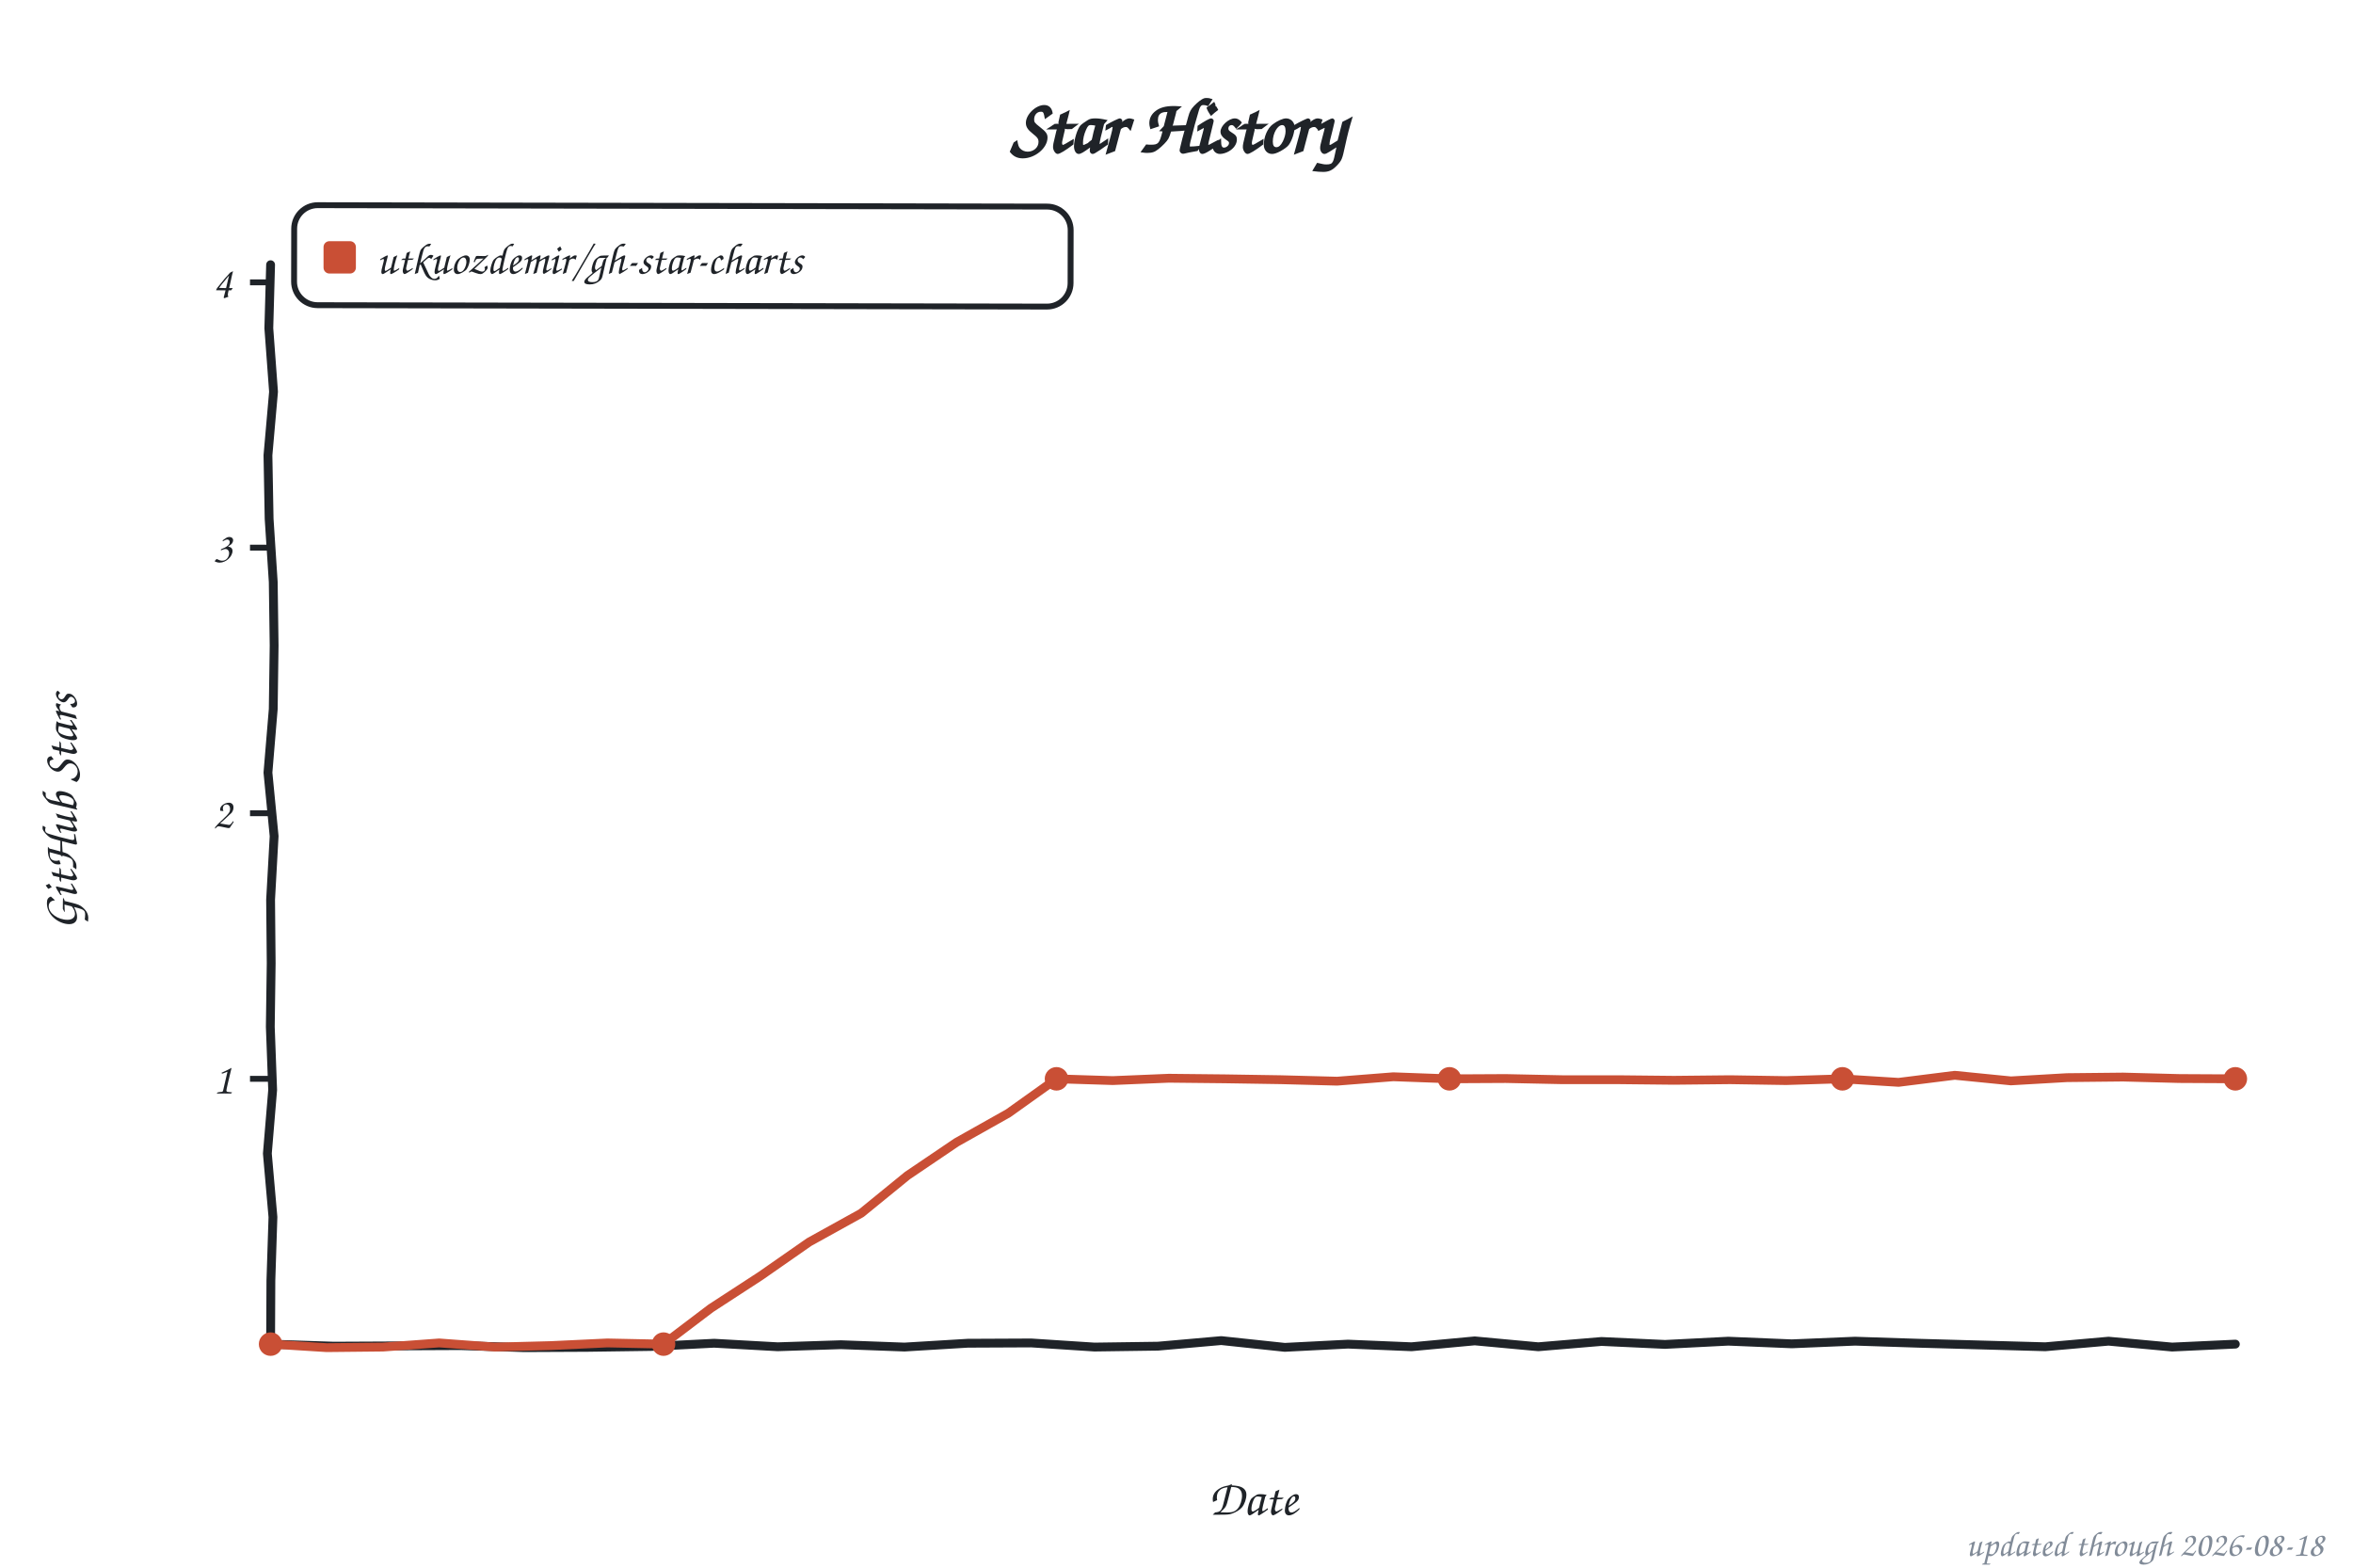
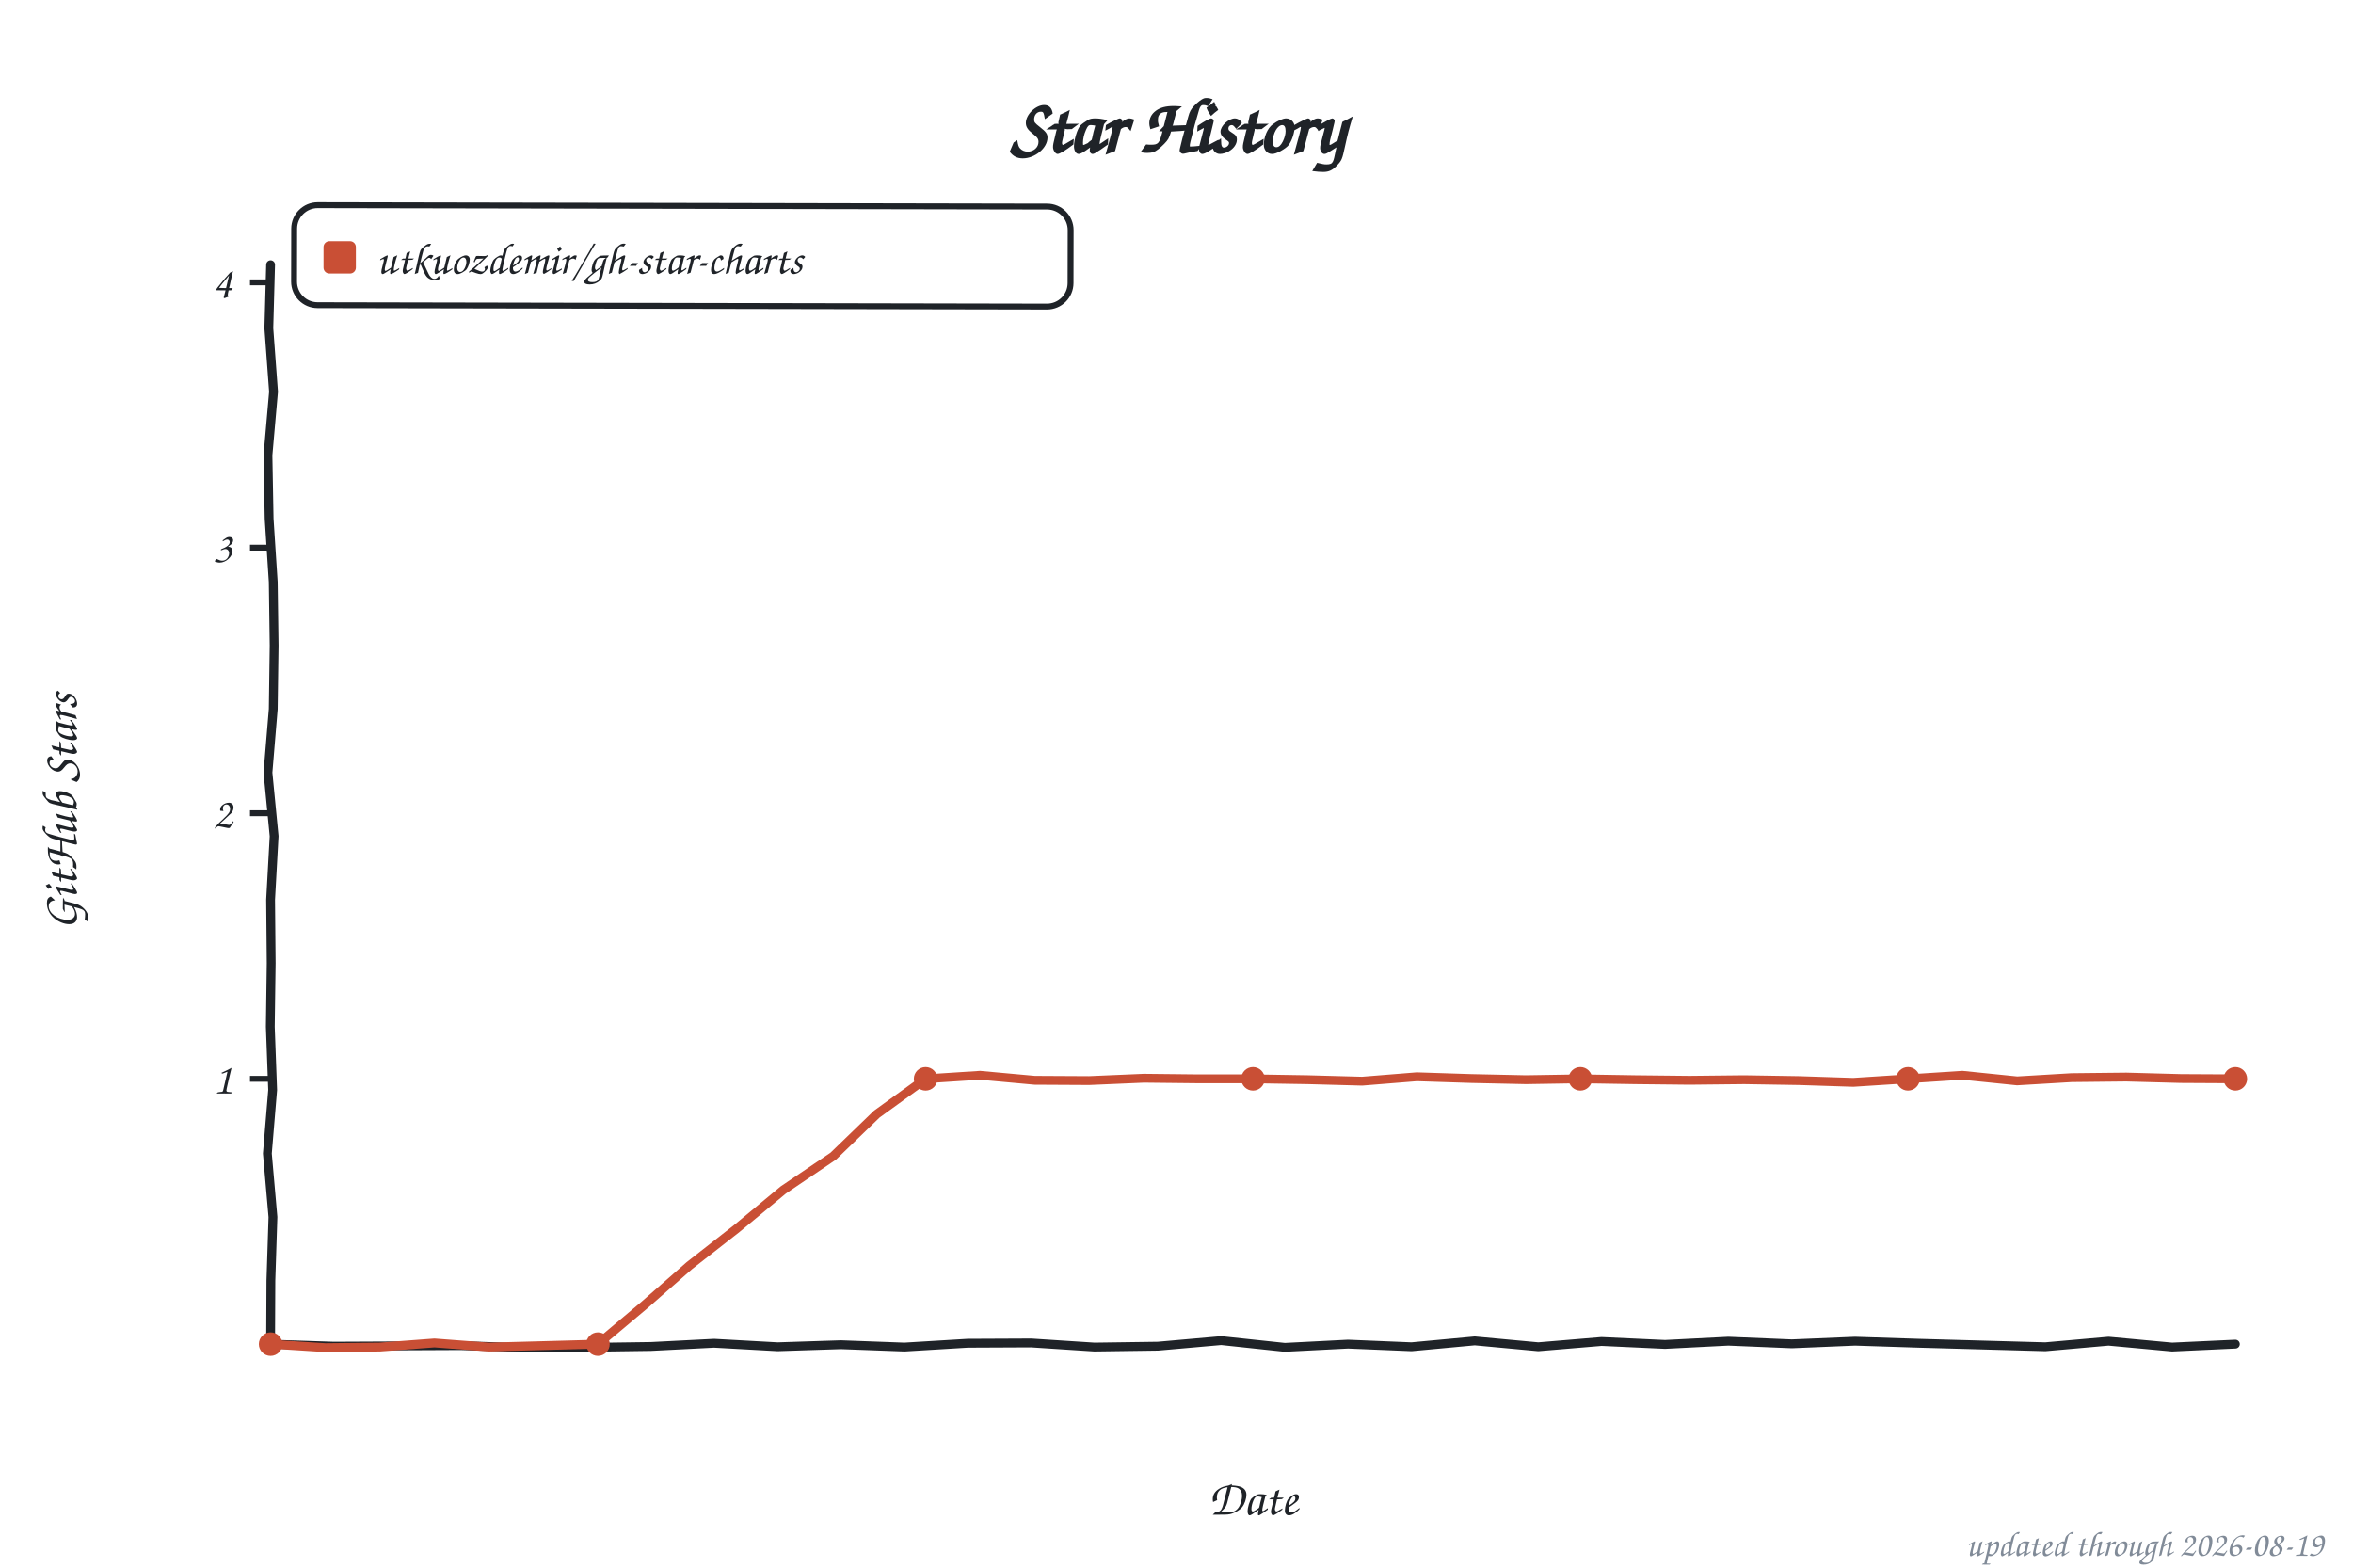
<svg xmlns="http://www.w3.org/2000/svg" width="800" height="533" viewBox="0 0 800 533" role="img" aria-label="Star history of utkuozdemir/gh-star-charts">
  <style>text{font-family:"Comic Sans MS","Chalkboard SE","Comic Neue","Marker Felt",cursive}</style>
  <text x="400" y="52" font-size="26" font-weight="bold" text-anchor="middle" fill="#1f2328">Star History</text>
  <rect x="100" y="70" width="264" height="34" rx="8" fill="none" stroke="#1f2328" stroke-width="2" transform="rotate(0.11 232 87)" />
  <rect x="110" y="82" width="11" height="11" rx="2" fill="#c94f35" />
  <text x="128" y="93" font-size="15" fill="#1f2328" textLength="225" lengthAdjust="spacingAndGlyphs">utkuozdemir/gh-star-charts</text>
  <line x1="85" y1="366.8" x2="92" y2="366.8" stroke="#1f2328" stroke-width="2" />
  <text x="79" y="371.8" font-size="15" text-anchor="end" fill="#1f2328">1</text>
  <line x1="85" y1="276.5" x2="92" y2="276.5" stroke="#1f2328" stroke-width="2" />
  <text x="79" y="281.5" font-size="15" text-anchor="end" fill="#1f2328">2</text>
  <line x1="85" y1="186.2" x2="92" y2="186.2" stroke="#1f2328" stroke-width="2" />
  <text x="79" y="191.2" font-size="15" text-anchor="end" fill="#1f2328">3</text>
  <line x1="85" y1="96.0" x2="92" y2="96.0" stroke="#1f2328" stroke-width="2" />
  <text x="79" y="101.0" font-size="15" text-anchor="end" fill="#1f2328">4</text>
  <text x="426" y="515" font-size="17" text-anchor="middle" fill="#1f2328">Date</text>
  <text x="26" y="276" font-size="17" text-anchor="middle" fill="#1f2328" transform="rotate(-90 26 276)">GitHub Stars</text>
  <path d="M 92.0,90.0 L 91.4,111.6 L 93.0,133.2 L 91.1,154.8 L 91.5,176.4 L 92.9,197.9 L 93.2,219.5 L 92.9,241.1 L 91.1,262.7 L 93.2,284.3 L 92.0,305.9 L 92.2,327.5 L 91.9,349.1 L 92.7,370.6 L 90.9,392.2 L 92.8,413.8 L 92.1,435.4 L 92.0,457.0 L 113.5,457.7 L 135.1,457.6 L 156.6,457.5 L 178.2,458.2 L 199.7,458.1 L 221.3,457.8 L 242.8,456.7 L 264.4,457.9 L 285.9,457.2 L 307.5,458.0 L 329.0,456.7 L 350.6,456.6 L 372.1,458.0 L 393.7,457.7 L 415.2,455.8 L 436.8,458.1 L 458.3,457.0 L 479.9,457.9 L 501.4,455.9 L 523.0,457.9 L 544.5,456.1 L 566.1,457.1 L 587.6,456.0 L 609.2,456.9 L 630.7,456.0 L 652.3,456.7 L 673.8,457.3 L 695.4,457.9 L 716.9,456.0 L 738.5,458.0 L 760.0,457.0" fill="none" stroke="#1f2328" stroke-width="3" stroke-linecap="round" stroke-linejoin="round" />
-   <path d="M 92.0,457.0 L 111.1,458.2 L 130.2,458.0 L 149.3,456.6 L 168.3,458.0 L 187.4,457.5 L 206.5,456.6 L 225.6,457.0 L 241.7,444.8 L 258.6,433.8 L 275.1,422.3 L 292.8,412.5 L 308.5,399.7 L 325.2,388.4 L 342.8,378.5 L 359.2,366.8 L 378.3,367.4 L 397.4,366.6 L 416.5,366.8 L 435.5,367.1 L 454.6,367.6 L 473.7,366.1 L 492.8,366.8 L 511.9,366.7 L 531.0,367.1 L 550.1,367.1 L 569.1,367.3 L 588.2,367.1 L 607.3,367.4 L 626.4,366.8 L 645.5,368.0 L 664.6,365.6 L 683.7,367.5 L 702.7,366.4 L 721.8,366.2 L 740.9,366.7 L 760.0,366.8" fill="none" stroke="#c94f35" stroke-width="3" stroke-linecap="round" stroke-linejoin="round" />
+   <path d="M 92.0,457.0 L 110.6,458.2 L 129.1,458.0 L 147.7,456.6 L 166.2,458.0 L 184.8,457.5 L 203.3,457.0 L 219.0,443.8 L 234.4,430.3 L 250.5,417.7 L 266.3,404.6 L 283.3,393.1 L 298.1,378.8 L 314.7,366.8 L 333.2,365.6 L 351.8,367.3 L 370.3,367.4 L 388.9,366.6 L 407.4,366.8 L 426.0,366.8 L 444.6,367.1 L 463.1,367.6 L 481.7,366.1 L 500.2,366.7 L 518.8,367.1 L 537.3,366.8 L 555.9,367.1 L 574.4,367.3 L 593.0,367.1 L 611.6,367.4 L 630.1,368.0 L 648.7,366.8 L 667.2,365.6 L 685.8,367.5 L 704.3,366.4 L 722.9,366.2 L 741.4,366.7 L 760.0,366.8" fill="none" stroke="#c94f35" stroke-width="3" stroke-linecap="round" stroke-linejoin="round" />
  <circle cx="92.0" cy="457.0" r="4" fill="#c94f35" />
-   <circle cx="225.6" cy="457.0" r="4" fill="#c94f35" />
-   <circle cx="359.2" cy="366.8" r="4" fill="#c94f35" />
-   <circle cx="492.8" cy="366.8" r="4" fill="#c94f35" />
-   <circle cx="626.4" cy="366.8" r="4" fill="#c94f35" />
+   <circle cx="203.3" cy="457.0" r="4" fill="#c94f35" />
+   <circle cx="314.7" cy="366.8" r="4" fill="#c94f35" />
+   <circle cx="426.0" cy="366.8" r="4" fill="#c94f35" />
+   <circle cx="537.3" cy="366.8" r="4" fill="#c94f35" />
+   <circle cx="648.7" cy="366.8" r="4" fill="#c94f35" />
  <circle cx="760.0" cy="366.8" r="4" fill="#c94f35" />
-   <text x="790" y="529" font-size="12" text-anchor="end" fill="#818b98">updated through 2026-08-18</text>
+   <text x="790" y="529" font-size="12" text-anchor="end" fill="#818b98">updated through 2026-08-19</text>
</svg>
